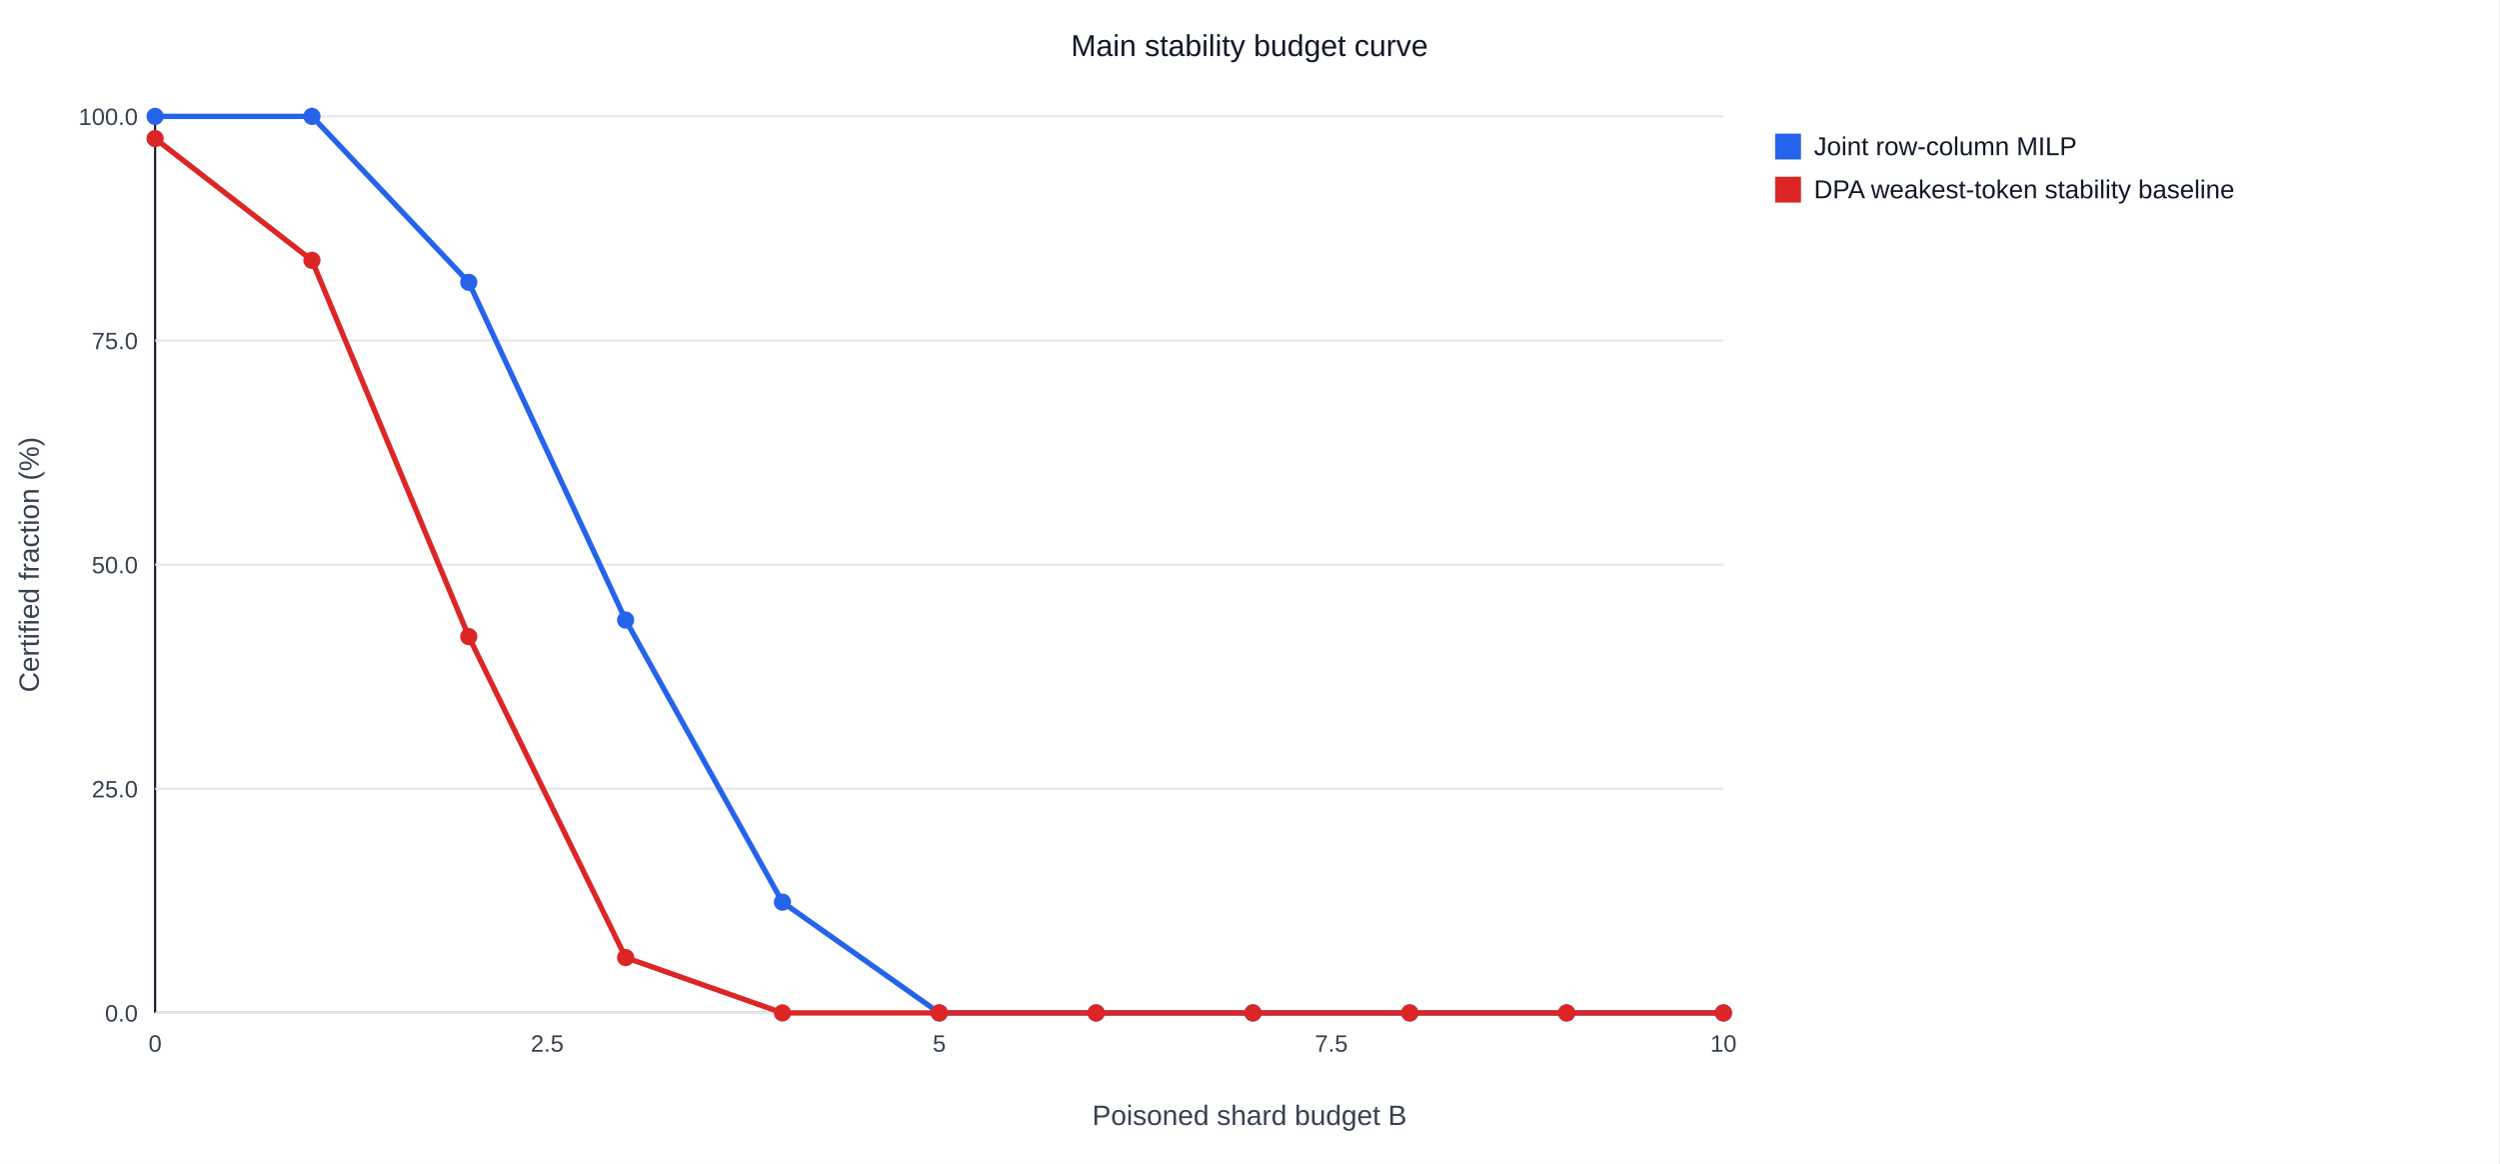
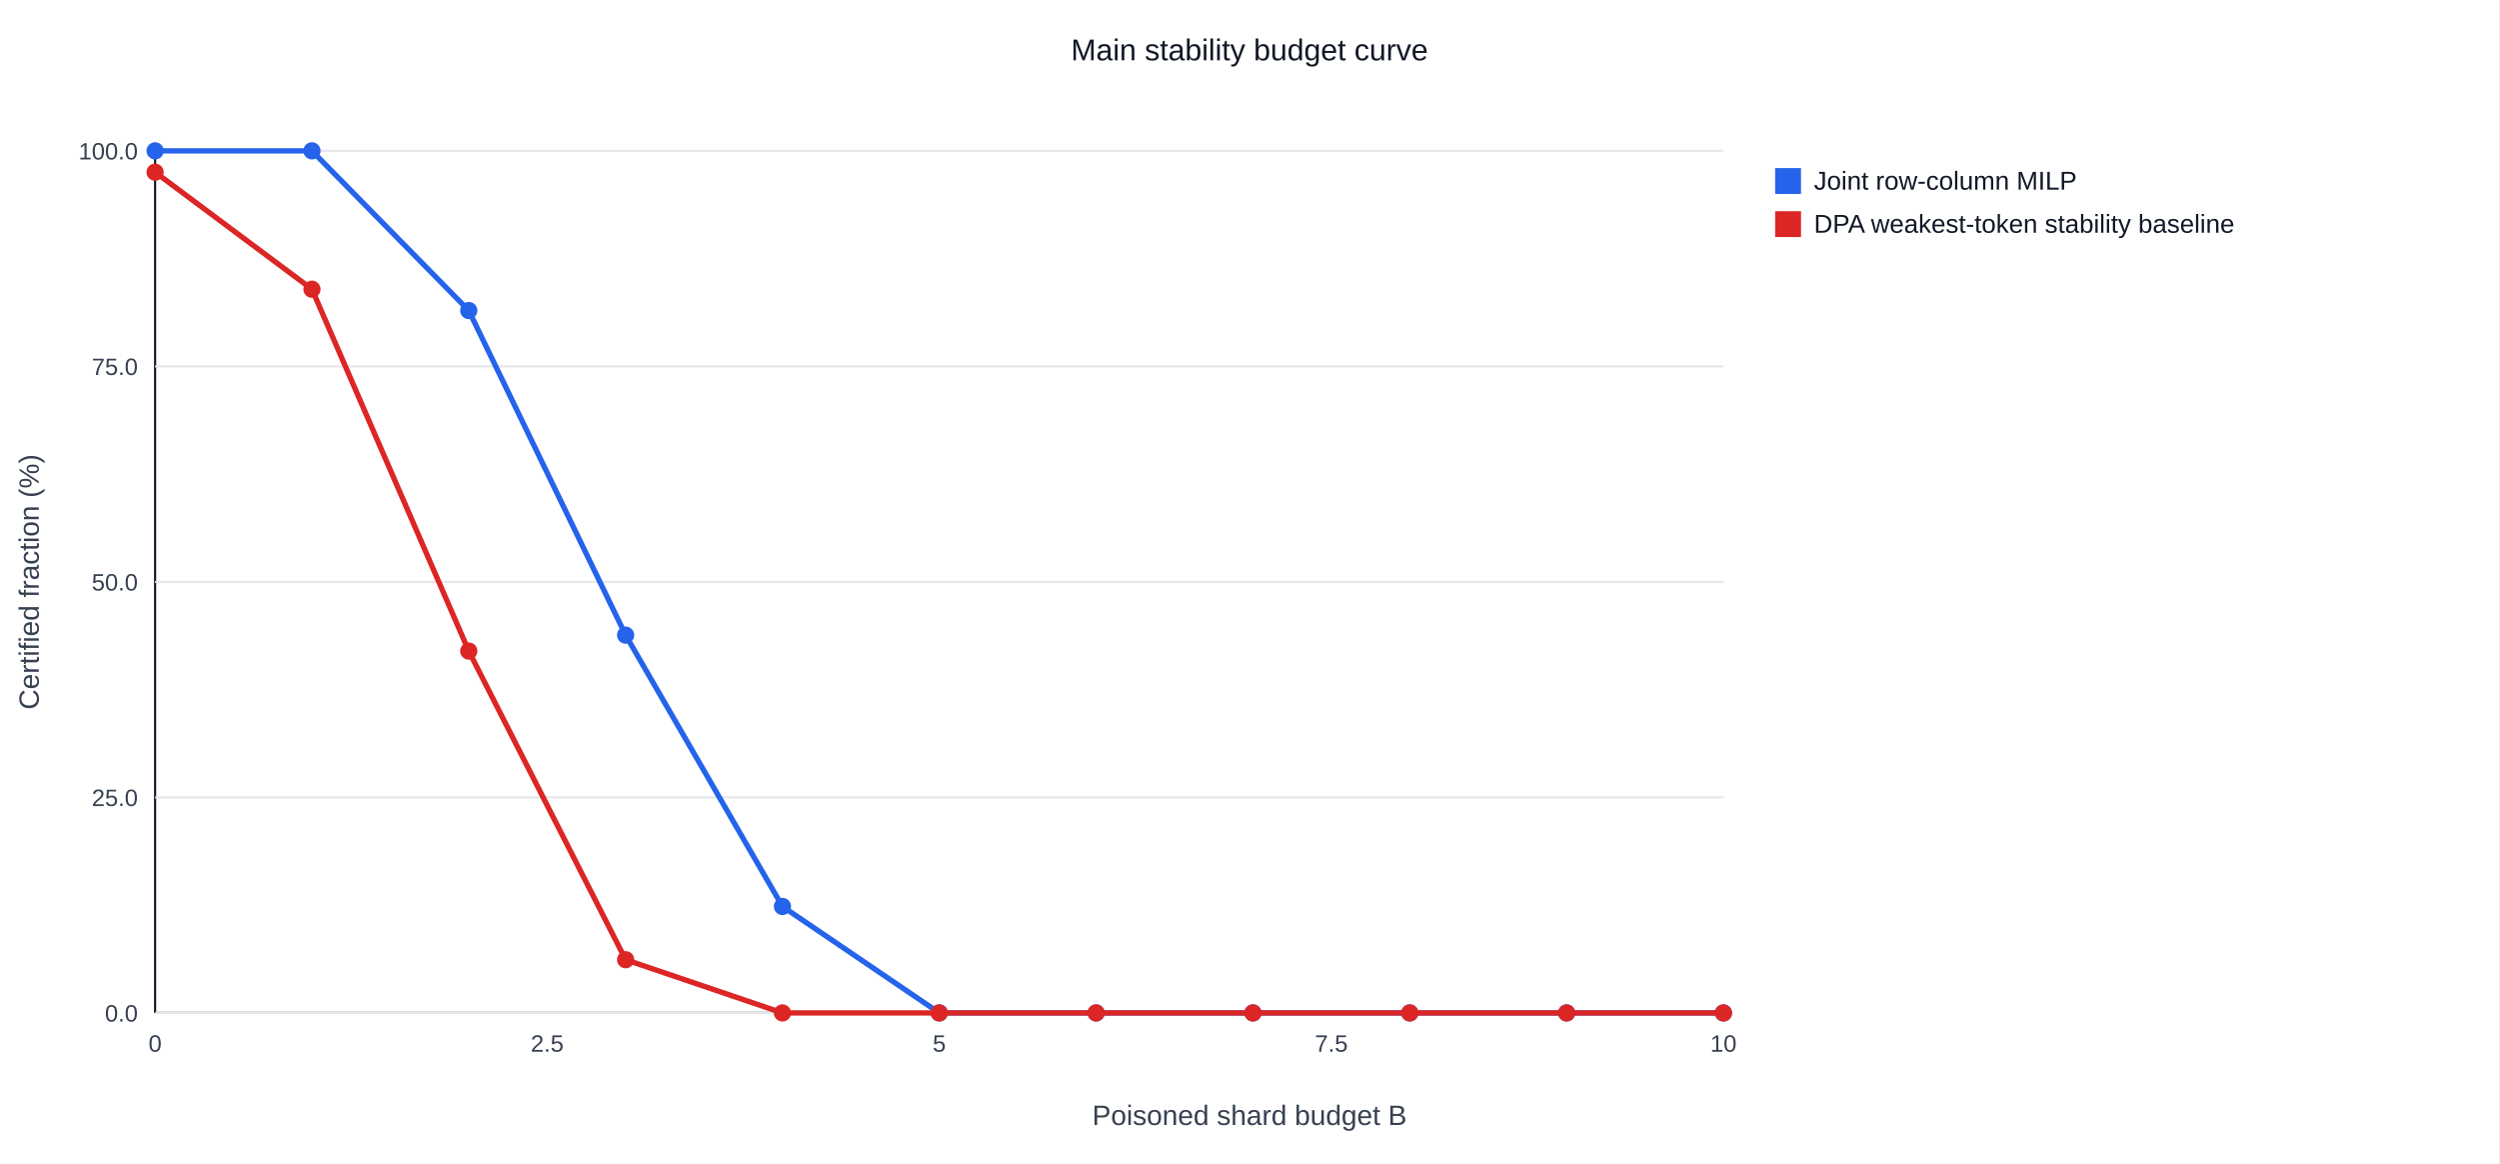
<svg xmlns="http://www.w3.org/2000/svg" width="1160" height="540" viewBox="0 0 1160 540">
  <rect width="100%" height="100%" fill="#ffffff" />
-   <text x="580.0" y="26" text-anchor="middle" font-family="Arial, sans-serif" font-size="14" fill="#111827">Main stability budget curve</text>
-   <line x1="72" y1="54" x2="72" y2="470" stroke="#111827" />
+   <text x="580.0" y="28" text-anchor="middle" font-family="Arial, sans-serif" font-size="14" fill="#111827">Main stability budget curve</text>
+   <line x1="72" y1="70" x2="72" y2="470" stroke="#111827" />
  <line x1="72" y1="470" x2="800" y2="470" stroke="#111827" />
  <text x="580.0" y="522" text-anchor="middle" font-family="Arial, sans-serif" font-size="13" fill="#374151">Poisoned shard budget B</text>
-   <text x="18" y="262.0" transform="rotate(-90 18 262.0)" text-anchor="middle" font-family="Arial, sans-serif" font-size="13" fill="#374151">Certified fraction (%)</text>
+   <text x="18" y="270.0" transform="rotate(-90 18 270.0)" text-anchor="middle" font-family="Arial, sans-serif" font-size="13" fill="#374151">Certified fraction (%)</text>
  <line x1="72" y1="470.0" x2="800" y2="470.0" stroke="#e5e7eb" />
  <text x="64" y="474.0" text-anchor="end" font-family="Arial, sans-serif" font-size="11" fill="#374151">0.0</text>
-   <line x1="72" y1="366.0" x2="800" y2="366.0" stroke="#e5e7eb" />
-   <text x="64" y="370.0" text-anchor="end" font-family="Arial, sans-serif" font-size="11" fill="#374151">25.0</text>
-   <line x1="72" y1="262.0" x2="800" y2="262.0" stroke="#e5e7eb" />
-   <text x="64" y="266.0" text-anchor="end" font-family="Arial, sans-serif" font-size="11" fill="#374151">50.0</text>
-   <line x1="72" y1="158.0" x2="800" y2="158.0" stroke="#e5e7eb" />
-   <text x="64" y="162.0" text-anchor="end" font-family="Arial, sans-serif" font-size="11" fill="#374151">75.0</text>
-   <line x1="72" y1="54.0" x2="800" y2="54.0" stroke="#e5e7eb" />
-   <text x="64" y="58.0" text-anchor="end" font-family="Arial, sans-serif" font-size="11" fill="#374151">100.0</text>
+   <line x1="72" y1="370.0" x2="800" y2="370.0" stroke="#e5e7eb" />
+   <text x="64" y="374.0" text-anchor="end" font-family="Arial, sans-serif" font-size="11" fill="#374151">25.0</text>
+   <line x1="72" y1="270.0" x2="800" y2="270.0" stroke="#e5e7eb" />
+   <text x="64" y="274.0" text-anchor="end" font-family="Arial, sans-serif" font-size="11" fill="#374151">50.0</text>
+   <line x1="72" y1="170.0" x2="800" y2="170.0" stroke="#e5e7eb" />
+   <text x="64" y="174.0" text-anchor="end" font-family="Arial, sans-serif" font-size="11" fill="#374151">75.0</text>
+   <line x1="72" y1="70.0" x2="800" y2="70.0" stroke="#e5e7eb" />
+   <text x="64" y="74.0" text-anchor="end" font-family="Arial, sans-serif" font-size="11" fill="#374151">100.0</text>
  <text x="72.0" y="488" text-anchor="middle" font-family="Arial, sans-serif" font-size="11" fill="#374151">0</text>
  <text x="254.0" y="488" text-anchor="middle" font-family="Arial, sans-serif" font-size="11" fill="#374151">2.5</text>
  <text x="436.0" y="488" text-anchor="middle" font-family="Arial, sans-serif" font-size="11" fill="#374151">5</text>
  <text x="618.0" y="488" text-anchor="middle" font-family="Arial, sans-serif" font-size="11" fill="#374151">7.5</text>
  <text x="800.0" y="488" text-anchor="middle" font-family="Arial, sans-serif" font-size="11" fill="#374151">10</text>
-   <polyline points="72.0,54.0 144.8,54.0 217.6,131.0 290.4,287.7 363.2,418.6 436.0,470.0 508.8,470.0 581.6,470.0 654.4,470.0 727.2,470.0 800.0,470.0" fill="none" stroke="#2563eb" stroke-width="2.5" />
-   <circle cx="72.0" cy="54.0" r="4" fill="#2563eb" />
-   <circle cx="144.8" cy="54.0" r="4" fill="#2563eb" />
-   <circle cx="217.6" cy="131.0" r="4" fill="#2563eb" />
-   <circle cx="290.4" cy="287.7" r="4" fill="#2563eb" />
-   <circle cx="363.2" cy="418.6" r="4" fill="#2563eb" />
+   <polyline points="72.0,70.0 144.8,70.0 217.6,144.1 290.4,294.7 363.2,420.6 436.0,470.0 508.8,470.0 581.6,470.0 654.4,470.0 727.2,470.0 800.0,470.0" fill="none" stroke="#2563eb" stroke-width="2.5" />
+   <circle cx="72.0" cy="70.0" r="4" fill="#2563eb" />
+   <circle cx="144.8" cy="70.0" r="4" fill="#2563eb" />
+   <circle cx="217.6" cy="144.1" r="4" fill="#2563eb" />
+   <circle cx="290.4" cy="294.7" r="4" fill="#2563eb" />
+   <circle cx="363.2" cy="420.6" r="4" fill="#2563eb" />
  <circle cx="436.0" cy="470.0" r="4" fill="#2563eb" />
  <circle cx="508.8" cy="470.0" r="4" fill="#2563eb" />
  <circle cx="581.6" cy="470.0" r="4" fill="#2563eb" />
  <circle cx="654.4" cy="470.0" r="4" fill="#2563eb" />
  <circle cx="727.2" cy="470.0" r="4" fill="#2563eb" />
  <circle cx="800.0" cy="470.0" r="4" fill="#2563eb" />
-   <rect x="824" y="62" width="12" height="12" fill="#2563eb" />
-   <text x="842" y="72" font-family="Arial, sans-serif" font-size="12" fill="#111827">Joint row-column MILP</text>
-   <polyline points="72.0,64.3 144.8,120.8 217.6,295.4 290.4,444.3 363.2,470.0 436.0,470.0 508.8,470.0 581.6,470.0 654.4,470.0 727.2,470.0 800.0,470.0" fill="none" stroke="#dc2626" stroke-width="2.5" />
-   <circle cx="72.0" cy="64.3" r="4" fill="#dc2626" />
-   <circle cx="144.8" cy="120.8" r="4" fill="#dc2626" />
-   <circle cx="217.6" cy="295.4" r="4" fill="#dc2626" />
-   <circle cx="290.4" cy="444.3" r="4" fill="#dc2626" />
+   <rect x="824" y="78" width="12" height="12" fill="#2563eb" />
+   <text x="842" y="88" font-family="Arial, sans-serif" font-size="12" fill="#111827">Joint row-column MILP</text>
+   <polyline points="72.0,79.9 144.8,134.2 217.6,302.1 290.4,445.3 363.2,470.0 436.0,470.0 508.8,470.0 581.6,470.0 654.4,470.0 727.2,470.0 800.0,470.0" fill="none" stroke="#dc2626" stroke-width="2.5" />
+   <circle cx="72.0" cy="79.9" r="4" fill="#dc2626" />
+   <circle cx="144.8" cy="134.2" r="4" fill="#dc2626" />
+   <circle cx="217.6" cy="302.1" r="4" fill="#dc2626" />
+   <circle cx="290.4" cy="445.3" r="4" fill="#dc2626" />
  <circle cx="363.2" cy="470.0" r="4" fill="#dc2626" />
  <circle cx="436.0" cy="470.0" r="4" fill="#dc2626" />
  <circle cx="508.8" cy="470.0" r="4" fill="#dc2626" />
  <circle cx="581.6" cy="470.0" r="4" fill="#dc2626" />
  <circle cx="654.4" cy="470.0" r="4" fill="#dc2626" />
  <circle cx="727.2" cy="470.0" r="4" fill="#dc2626" />
  <circle cx="800.0" cy="470.0" r="4" fill="#dc2626" />
-   <rect x="824" y="82" width="12" height="12" fill="#dc2626" />
-   <text x="842" y="92" font-family="Arial, sans-serif" font-size="12" fill="#111827">DPA weakest-token stability baseline</text>
+   <rect x="824" y="98" width="12" height="12" fill="#dc2626" />
+   <text x="842" y="108" font-family="Arial, sans-serif" font-size="12" fill="#111827">DPA weakest-token stability baseline</text>
</svg>
